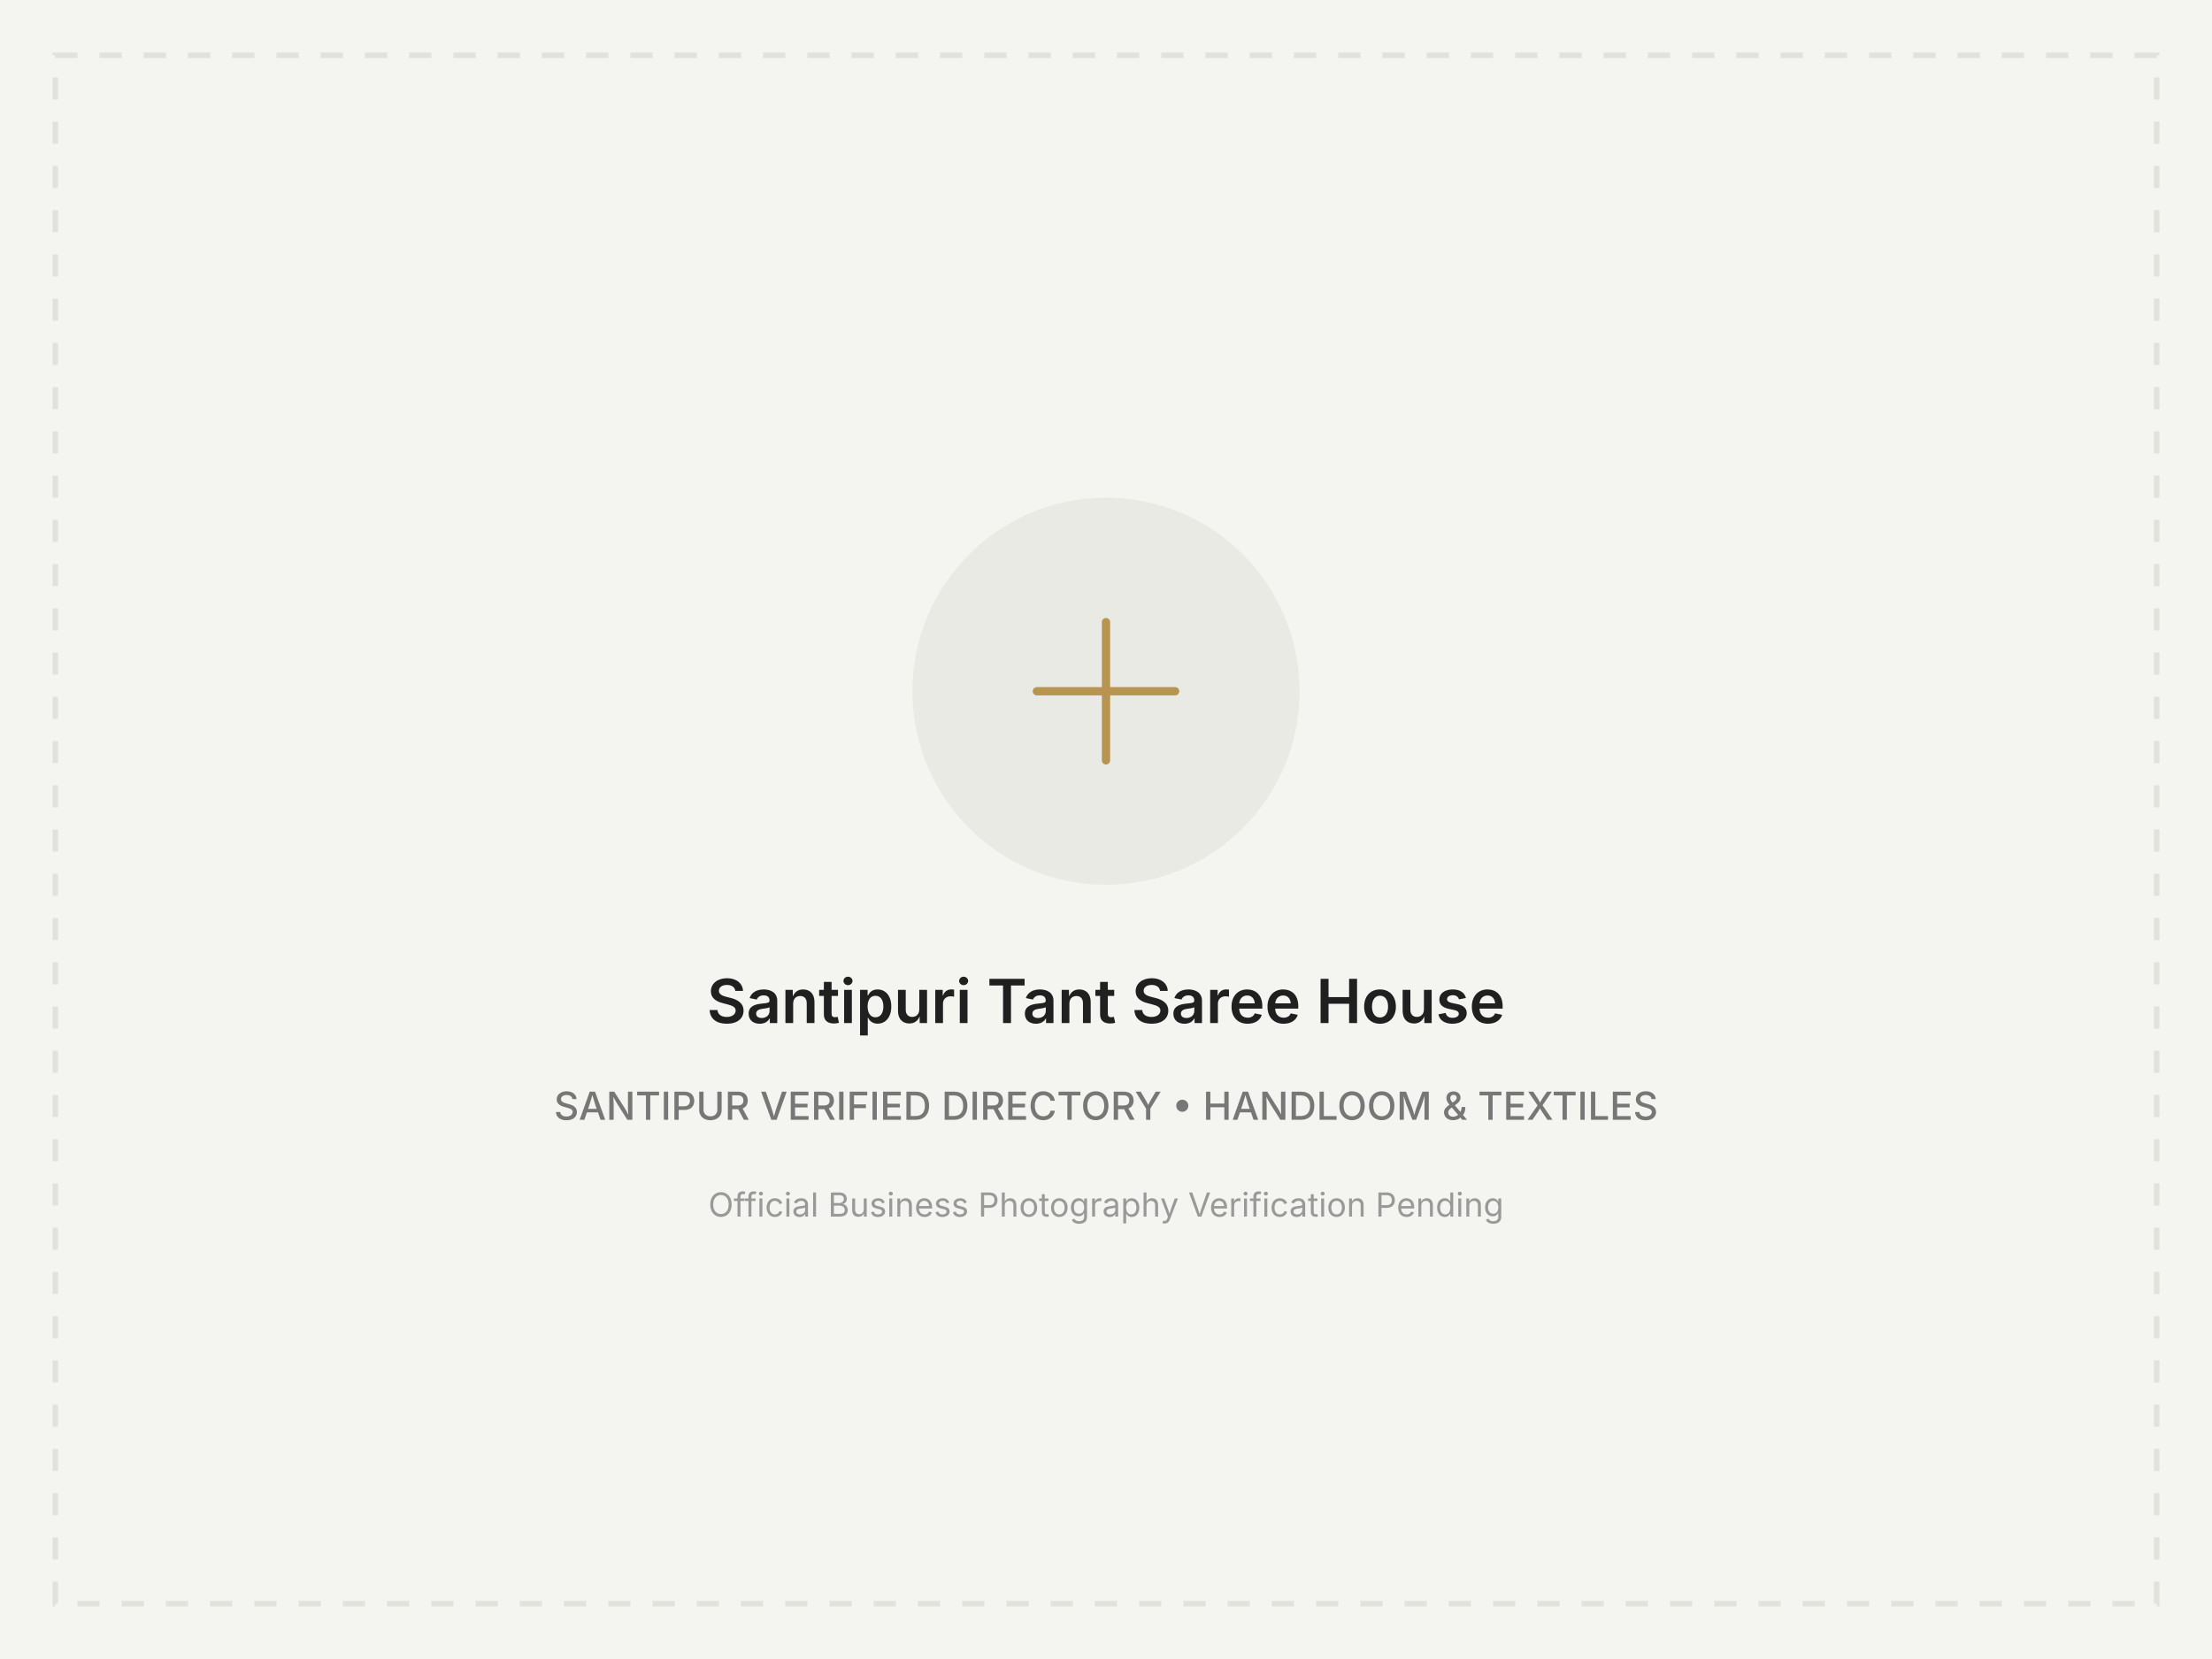
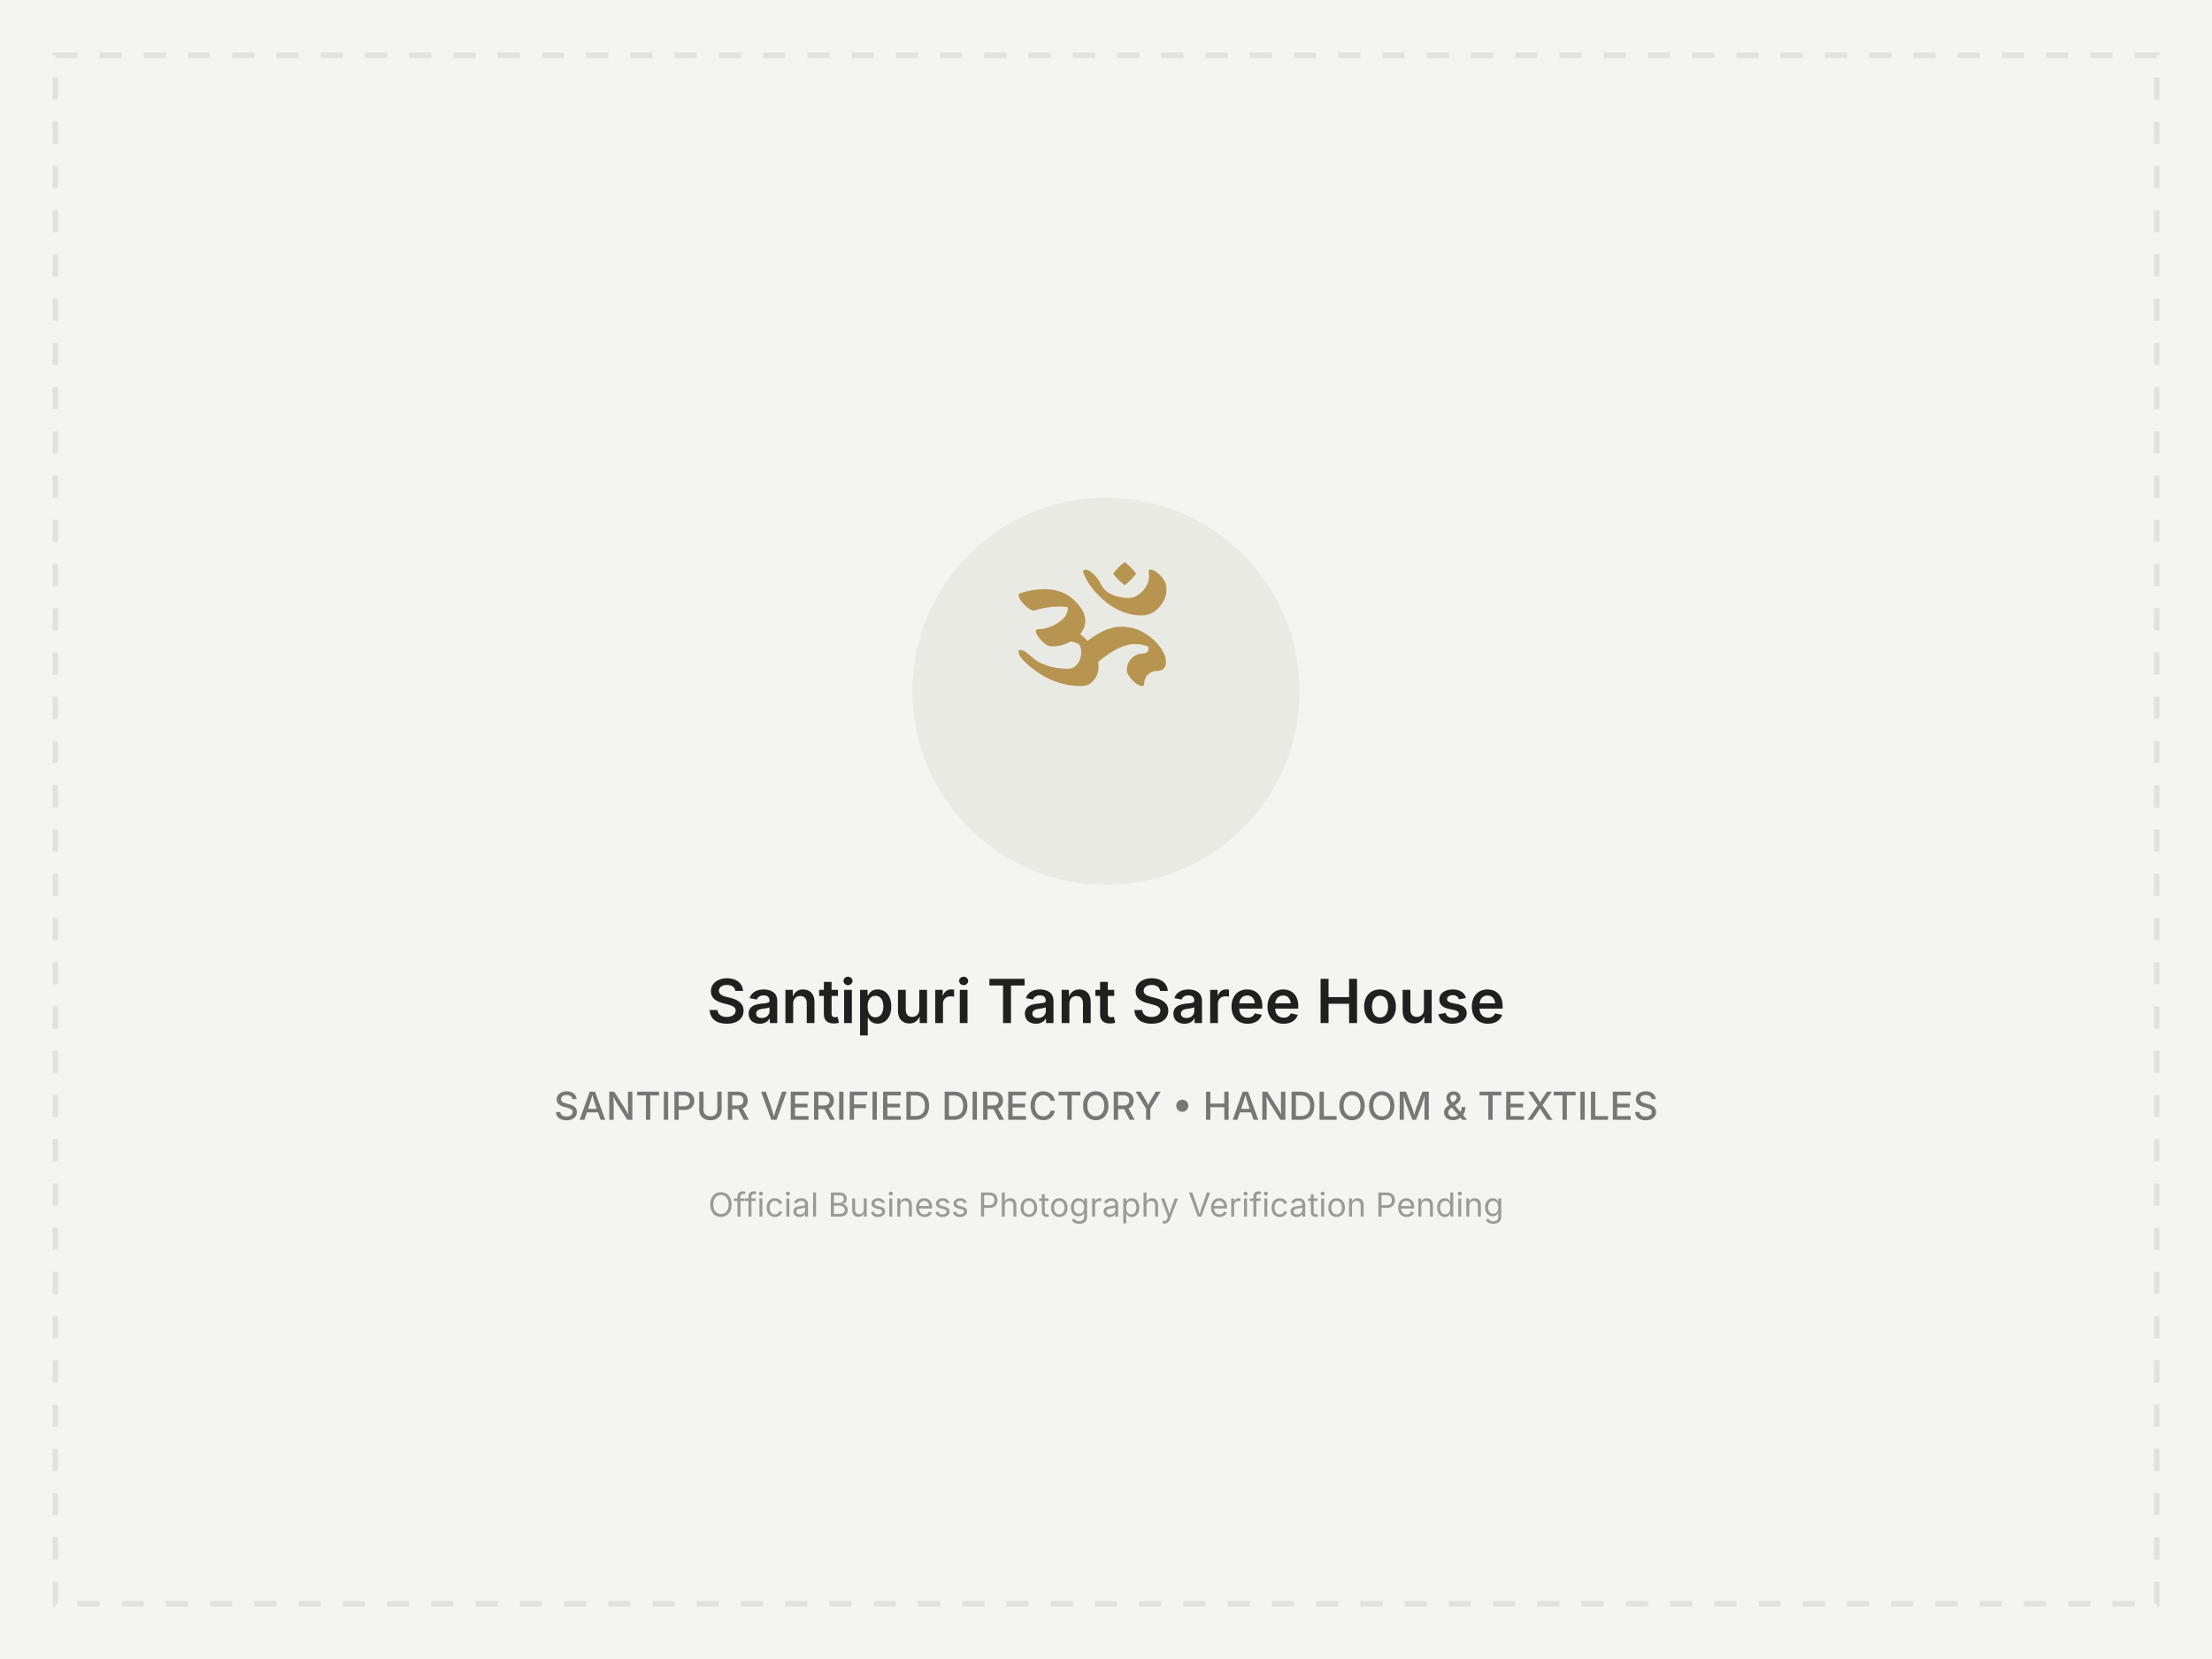
<svg xmlns="http://www.w3.org/2000/svg" viewBox="0 0 800 600" width="100%" height="100%">
  <rect width="800" height="600" fill="#F4F4F0" />
  <rect x="20" y="20" width="760" height="560" fill="none" stroke="#E2E2DC" stroke-width="2" stroke-dasharray="8 8" />
  <circle cx="400" cy="250" r="70" fill="#EAEAE4" />
-   <path d="M375 250 L425 250 M400 225 L400 275" stroke="#B79550" stroke-width="3" stroke-linecap="round" />
+   <text x="400" y="245" font-family="'Noto Serif Bengali', Georgia, serif" font-size="60" font-weight="bold" fill="#B79550" text-anchor="middle">ॐ</text>
  <text x="400" y="370" font-family="'Inter', sans-serif" font-size="22" font-weight="600" fill="#202020" text-anchor="middle">Santipuri Tant Saree House</text>
  <text x="400" y="405" font-family="'Inter', sans-serif" font-size="14" font-weight="500" fill="#777777" text-anchor="middle">SANTIPUR VERIFIED DIRECTORY • HANDLOOM &amp; TEXTILES</text>
  <text x="400" y="440" font-family="'Inter', sans-serif" font-size="12" fill="#999999" text-anchor="middle">Official Business Photography Verification Pending</text>
</svg>
